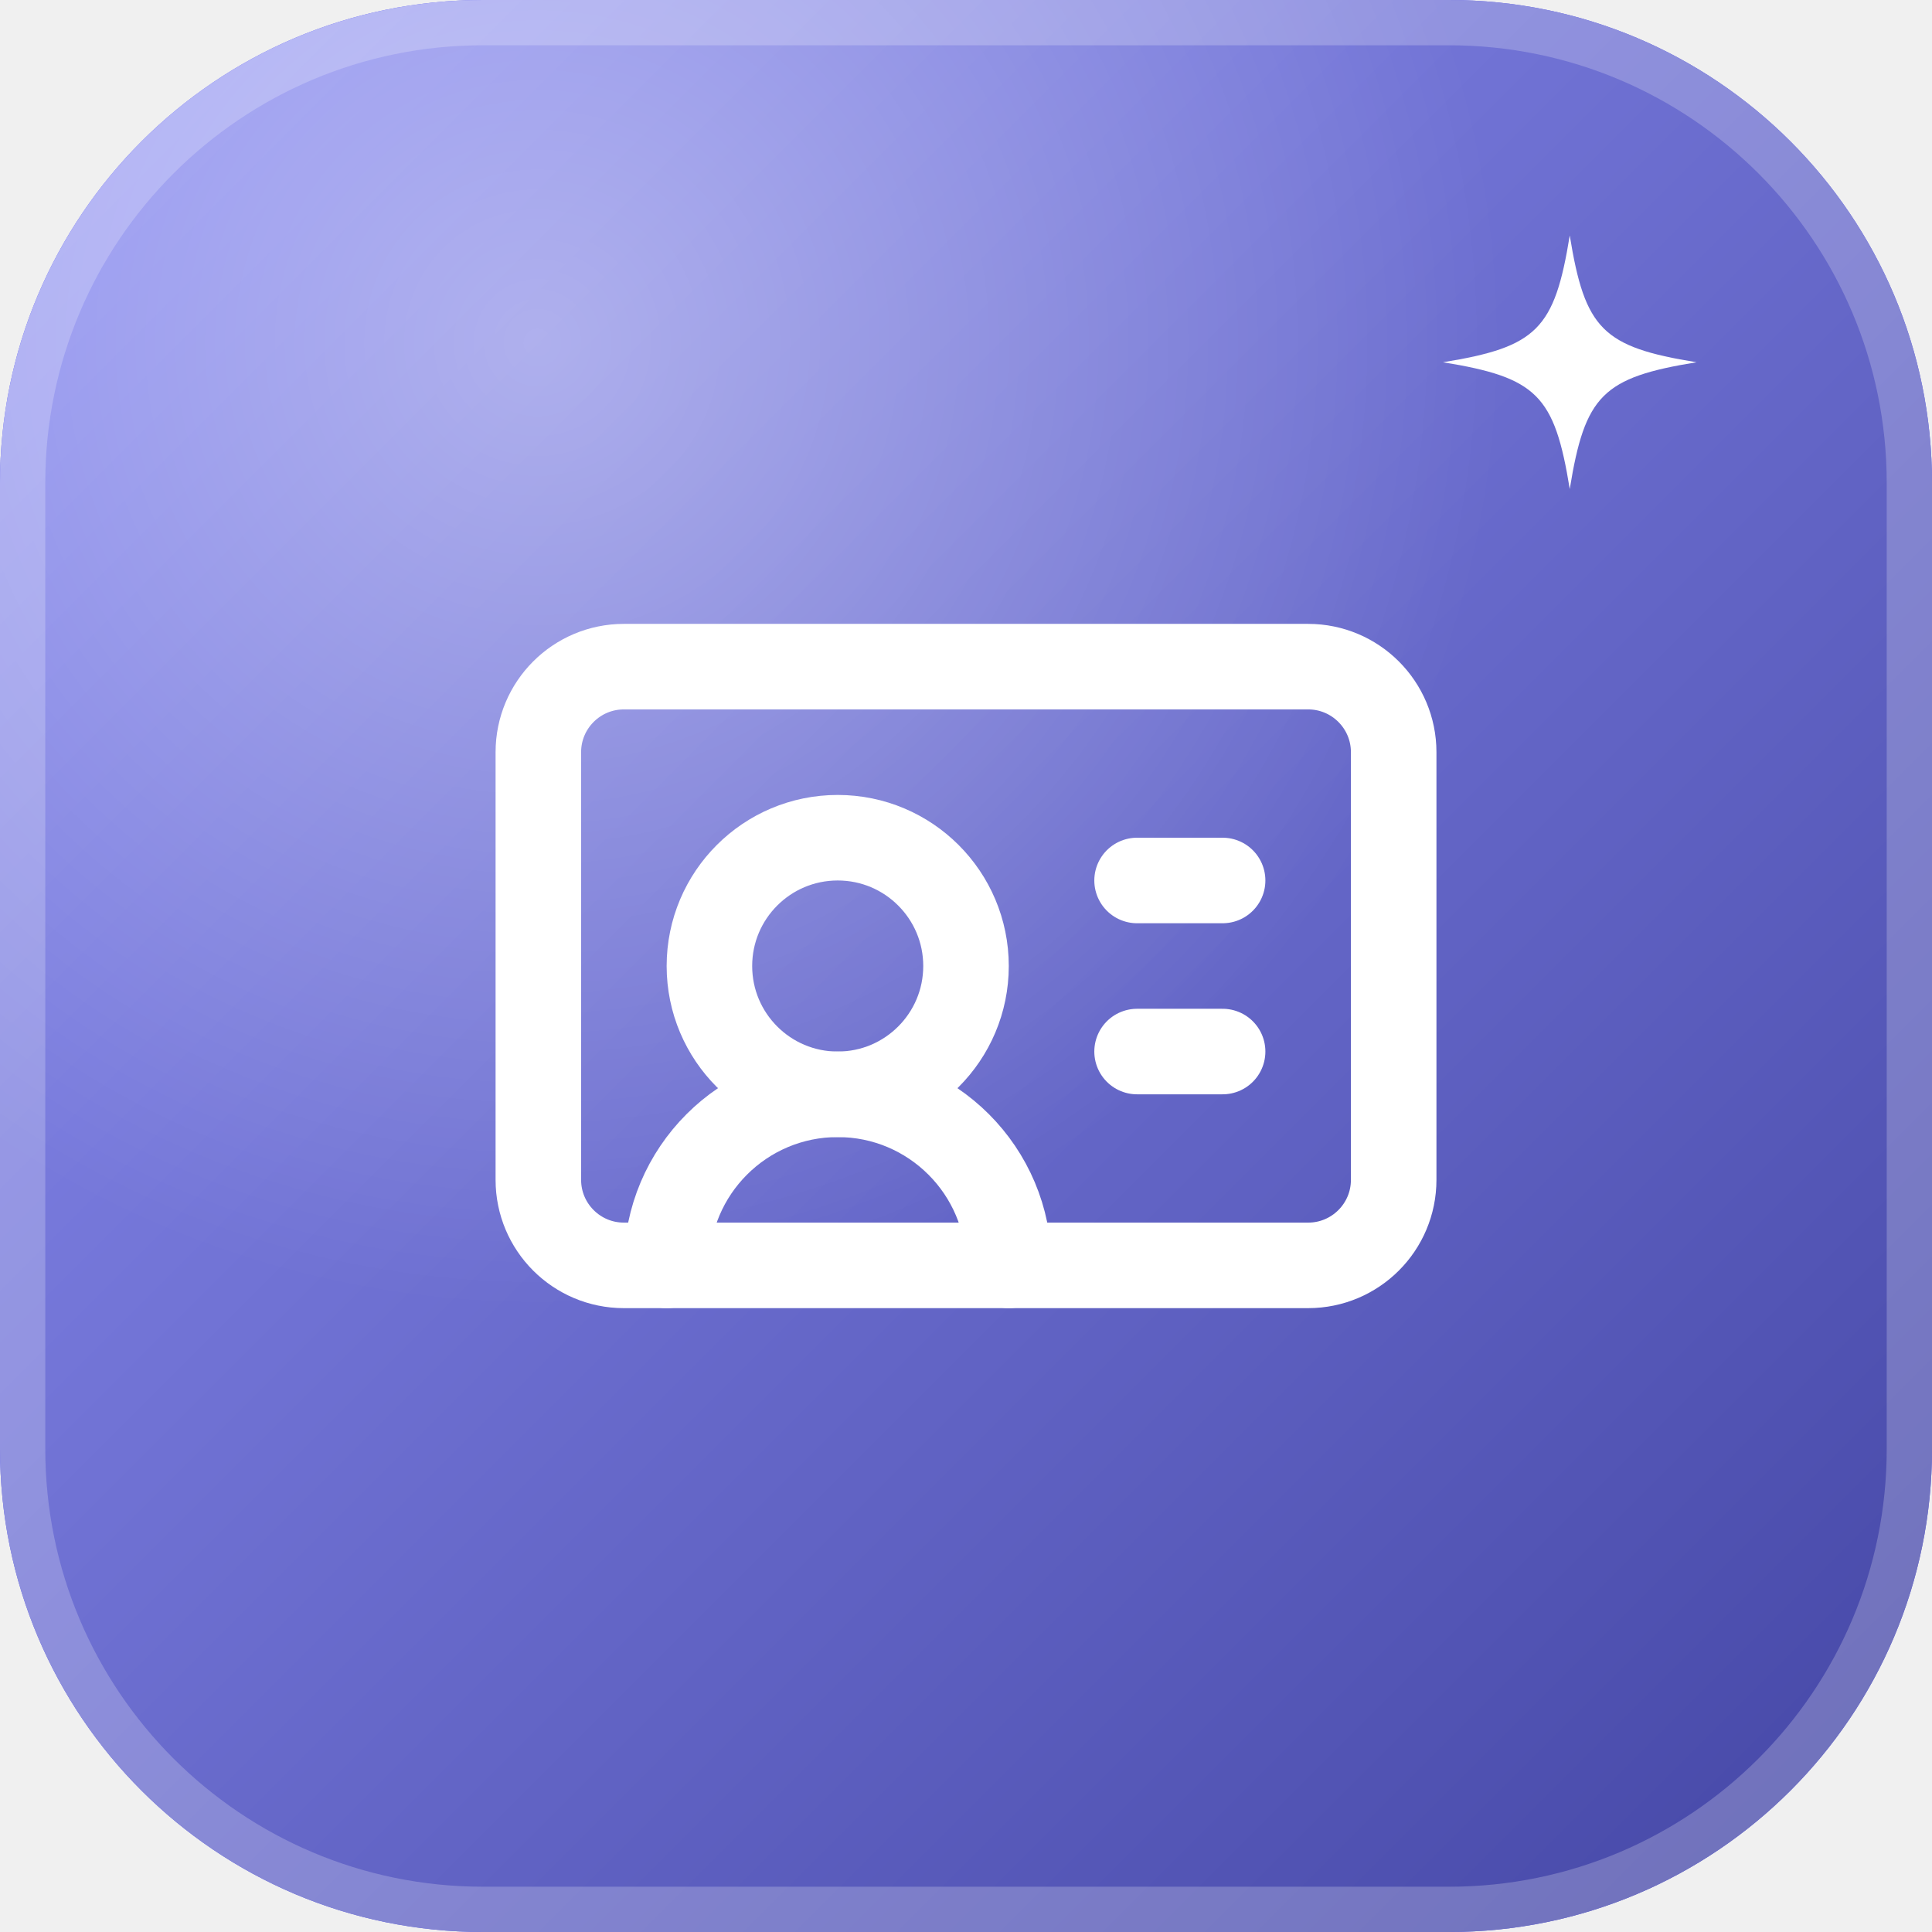
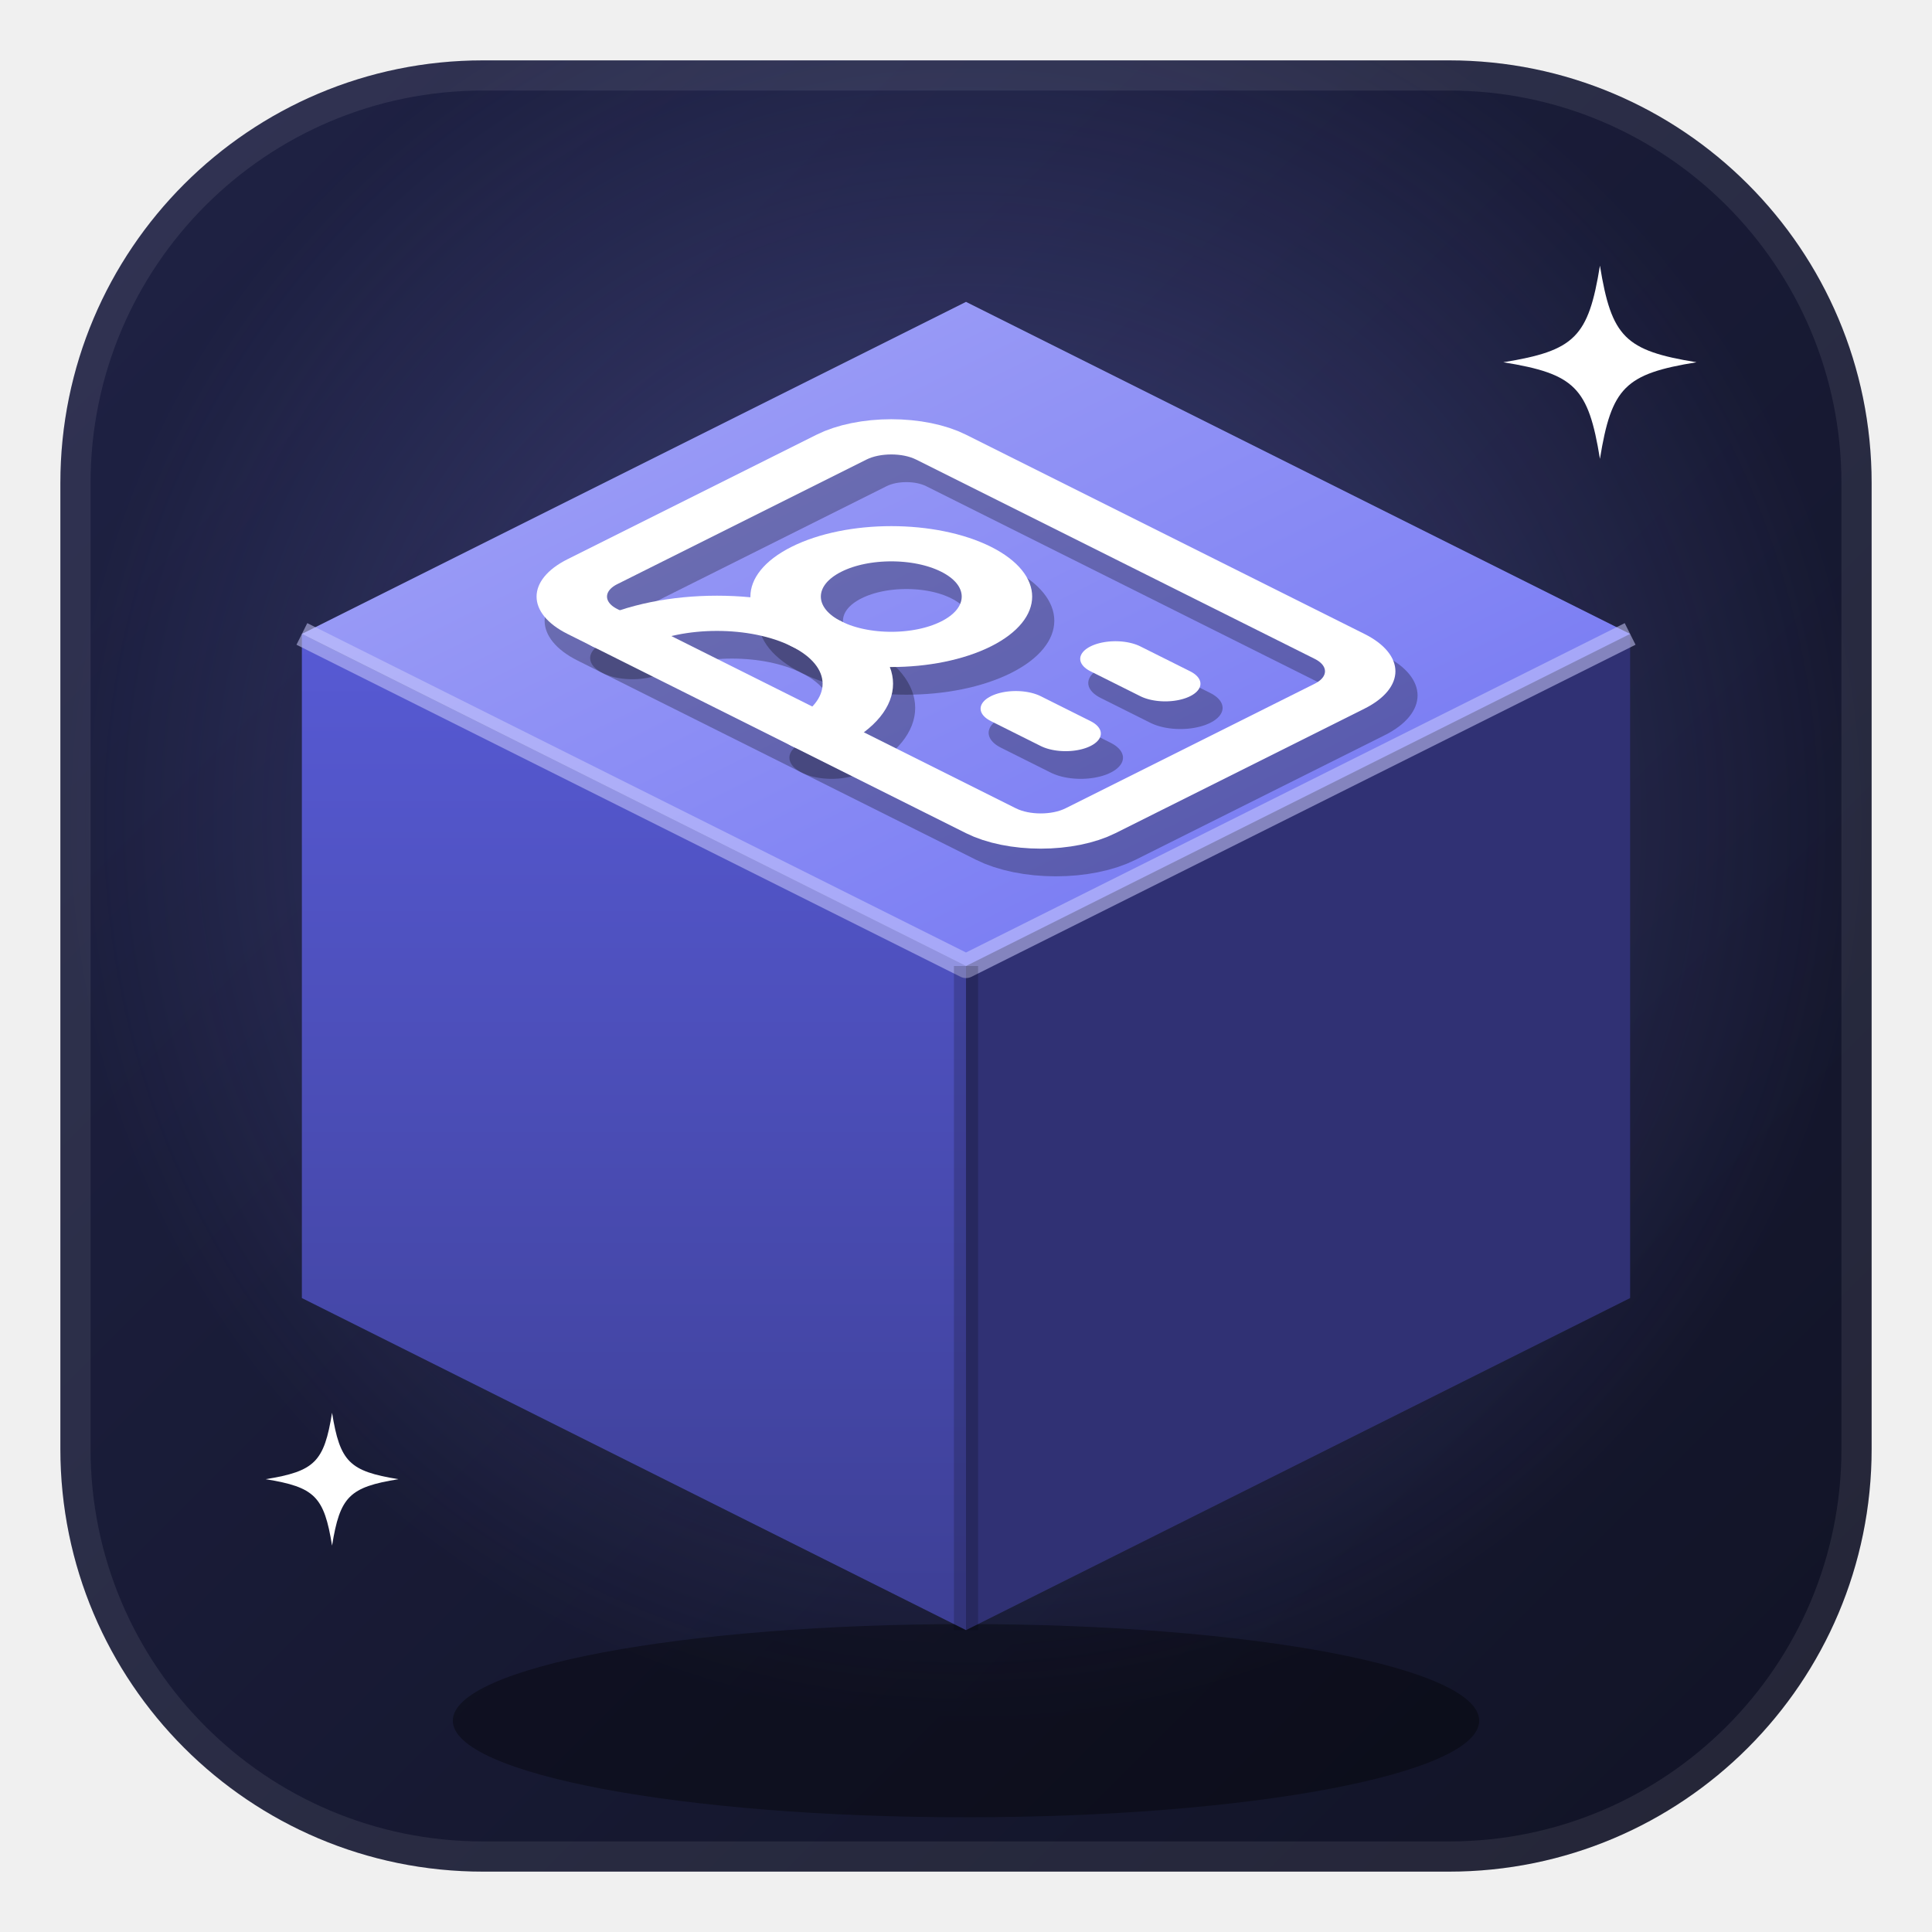
<svg xmlns="http://www.w3.org/2000/svg" viewBox="0 0 64 64" role="img" aria-hidden="true">
  <defs>
-     <linearGradient id="t" x1="0" y1="0" x2="1" y2="1">
-       <stop offset="0" stop-color="#8f91f5" />
-       <stop offset="1" stop-color="#4345a4" />
+     <linearGradient id="bg" x1="0" y1="0" x2="1" y2="1">
+       <stop offset="0" stop-color="#1f2245" />
+       <stop offset="1" stop-color="#111325" />
    </linearGradient>
-     <radialGradient id="h" cx=".28" cy=".18" r=".9">
-       <stop offset="0" stop-color="#ffffff" stop-opacity=".38" />
-       <stop offset=".55" stop-color="#ffffff" stop-opacity="0" />
+     <radialGradient id="halo" cx=".5" cy=".42" r=".5">
+       <stop offset="0" stop-color="#8285f4" stop-opacity=".38" />
+       <stop offset="1" stop-color="#8285f4" stop-opacity="0" />
    </radialGradient>
+     <linearGradient id="it" x1="0" y1="0" x2="1" y2="1">
+       <stop offset="0" stop-color="#a5a6f7" />
+       <stop offset="1" stop-color="#6f72f2" />
+     </linearGradient>
+     <linearGradient id="il" x1="0" y1="0" x2="0" y2="1">
+       <stop offset="0" stop-color="#575ad4" />
+       <stop offset="1" stop-color="#3d3f95" />
+     </linearGradient>
+     <linearGradient id="ish" x1="0" y1="0" x2="1" y2="0">
+       <stop offset="0" stop-color="#fff" stop-opacity="0" />
+       <stop offset=".5" stop-color="#fff" stop-opacity=".55" />
+       <stop offset="1" stop-color="#fff" stop-opacity="0" />
+     </linearGradient>
+     <clipPath id="ic">
+       <path d="M32 10 L54 21 L32 32 L10 21 Z" />
+     </clipPath>
  </defs>
-   <style>.g,.o,.w,.s{transform-box:fill-box;transform-origin:50% 50%}@keyframes m{0%,100%{transform:translateY(0)}50%{transform:translateY(-1.6px)}}.g{animation:m 3.2s ease-in-out infinite}@keyframes s{0%,100%{opacity:.35;transform:scale(.55) rotate(0)}50%{opacity:1;transform:scale(1) rotate(45deg)}}.s{animation:s 3s ease-in-out infinite}@media (prefers-reduced-motion:reduce){.g,.o,.w,.s,.g path,.g polyline{animation:none!important}}</style>
-   <rect width="64" height="64" rx="16" fill="#6366f1" />
-   <rect width="64" height="64" rx="16" fill="url(#t)" />
-   <rect width="64" height="64" rx="16" fill="url(#h)" />
-   <rect x=".75" y=".75" width="62.5" height="62.5" rx="15.25" fill="none" stroke="#ffffff" stroke-opacity=".22" stroke-width="1.5" />
-   <g transform="translate(15 15) scale(1.4167)">
-     <g class="g" fill="none" stroke="#ffffff" stroke-width="2" stroke-linecap="round" stroke-linejoin="round">
+   <style>.ibob,.ishadow{transform-box:fill-box;transform-origin:50% 50%}@keyframes ib{0%,100%{transform:translateY(0)}50%{transform:translateY(-2.2px)}}@keyframes isd{0%,100%{transform:scaleX(1);opacity:.35}50%{transform:scaleX(.86);opacity:.22}}@keyframes is{0%,55%{transform:translateX(0)}100%{transform:translateX(78px)}}@keyframes ig{0%,100%{opacity:.9}50%{opacity:1}}.ibob{animation:ib 4.2s ease-in-out infinite}.ishadow{animation:isd 4.2s ease-in-out infinite}.ishine{animation:is 5.5s ease-in-out infinite}.iglow{animation:ig 4.2s ease-in-out infinite}.sp{transform-box:fill-box;transform-origin:50% 50%;animation:tw 3.2s ease-in-out infinite}@keyframes tw{0%,100%{opacity:.15;transform:scale(.4) rotate(0)}50%{opacity:.95;transform:scale(1) rotate(45deg)}}@media (prefers-reduced-motion:reduce){*{animation:none!important}}</style>
+   <rect x="2" y="2" width="60" height="60" rx="14" fill="url(#bg)" />
+   <rect x="2" y="2" width="60" height="60" rx="14" fill="url(#halo)" />
+   <rect x="2.5" y="2.5" width="59" height="59" rx="13.5" fill="none" stroke="#fff" stroke-opacity=".08" />
+   <g class="ibob">
+     <ellipse cx="32" cy="57" rx="17" ry="3.2" fill="#000" opacity=".35" class="ishadow" />
+     <path d="M10 21 L32 32 V54 L10 43 Z" fill="url(#il)" />
+     <path d="M54 21 L32 32 V54 L54 43 Z" fill="#303174" />
+     <path d="M32 10 L54 21 L32 32 L10 21 Z" fill="url(#it)" />
+     <path d="M10 21 L32 32 L54 21" fill="none" stroke="#c8c9fa" stroke-opacity=".55" stroke-width=".8" stroke-linejoin="round" />
+     <path d="M32 32 V54" stroke="#000" stroke-opacity=".18" stroke-width=".8" />
+     <g clip-path="url(#ic)">
+       <rect class="ishine" x="-14" y="6" width="14" height="30" fill="url(#ish)" transform="skewX(-25)" />
+     </g>
+     <g transform="translate(.5 .8)">
+       <g transform="matrix(0.825 0.4125 -0.825 0.4125 32 11.100)" fill="none" stroke="#000" stroke-opacity=".28" stroke-width="2.4" stroke-linecap="round" stroke-linejoin="round">
+         <path d="M13 19a4 4 0 00-8 0" />
+         <path d="M16 10h2" />
+         <path d="M16 14h2" />
+         <circle cx="9" cy="12" r="3" />
+         <rect x="2" y="5" width="20" height="14" rx="2" />
+       </g>
+     </g>
+     <g class="iglow" transform="matrix(0.825 0.4125 -0.825 0.4125 32 11.100)" fill="none" stroke="#fff" stroke-width="2" stroke-linecap="round" stroke-linejoin="round">
      <path d="M13 19a4 4 0 00-8 0" />
      <path d="M16 10h2" />
      <path d="M16 14h2" />
      <circle cx="9" cy="12" r="3" />
      <rect x="2" y="5" width="20" height="14" rx="2" />
    </g>
  </g>
-   <g transform="translate(52 12) scale(.42)">
-     <path class="s" d="M0 -10 C1.2 -2.6 2.6 -1.2 10 0 C2.6 1.2 1.2 2.6 0 10 C-1.2 2.6 -2.6 1.2 -10 0 C-2.6 -1.2 -1.2 -2.6 0 -10Z" fill="#ffffff" />
+   <g transform="translate(53 12) scale(.32)">
+     <path class="sp" d="M0 -10 C1.2 -2.6 2.6 -1.2 10 0 C2.6 1.2 1.2 2.6 0 10 C-1.2 2.6 -2.6 1.2 -10 0 C-2.6 -1.2 -1.2 -2.6 0 -10Z" fill="#fff" />
+   </g>
+   <g transform="translate(11 49) scale(.22)">
+     <path class="sp" style="animation-delay:1.4s" d="M0 -10 C1.2 -2.6 2.6 -1.2 10 0 C2.6 1.2 1.2 2.6 0 10 C-1.2 2.6 -2.6 1.2 -10 0 C-2.6 -1.2 -1.2 -2.6 0 -10Z" fill="#fff" />
  </g>
</svg>
